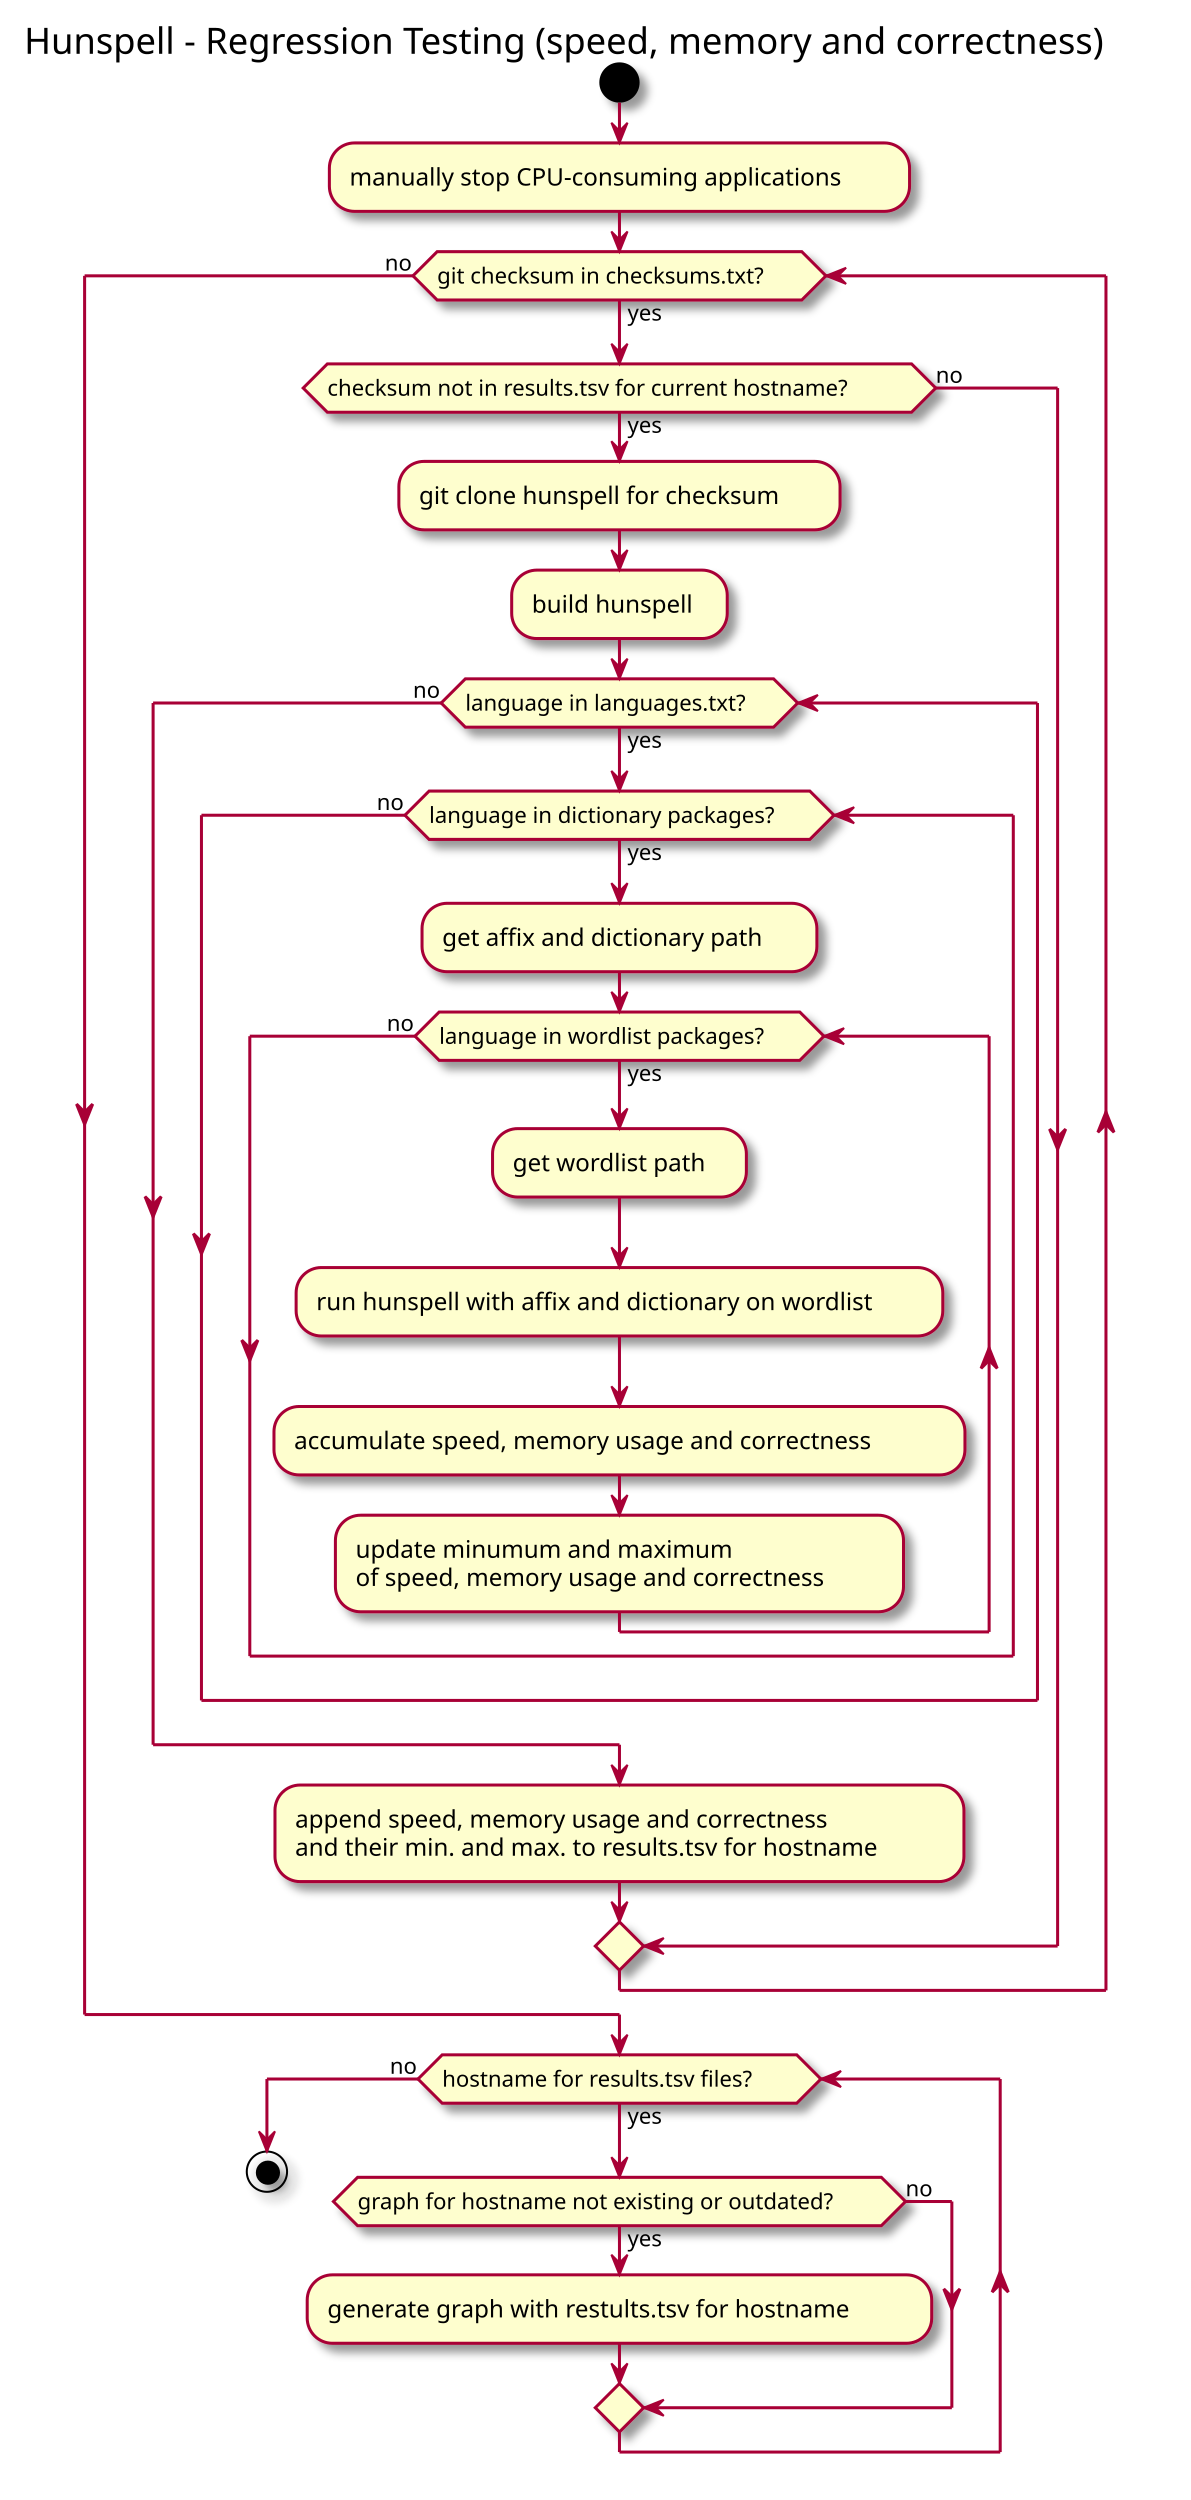
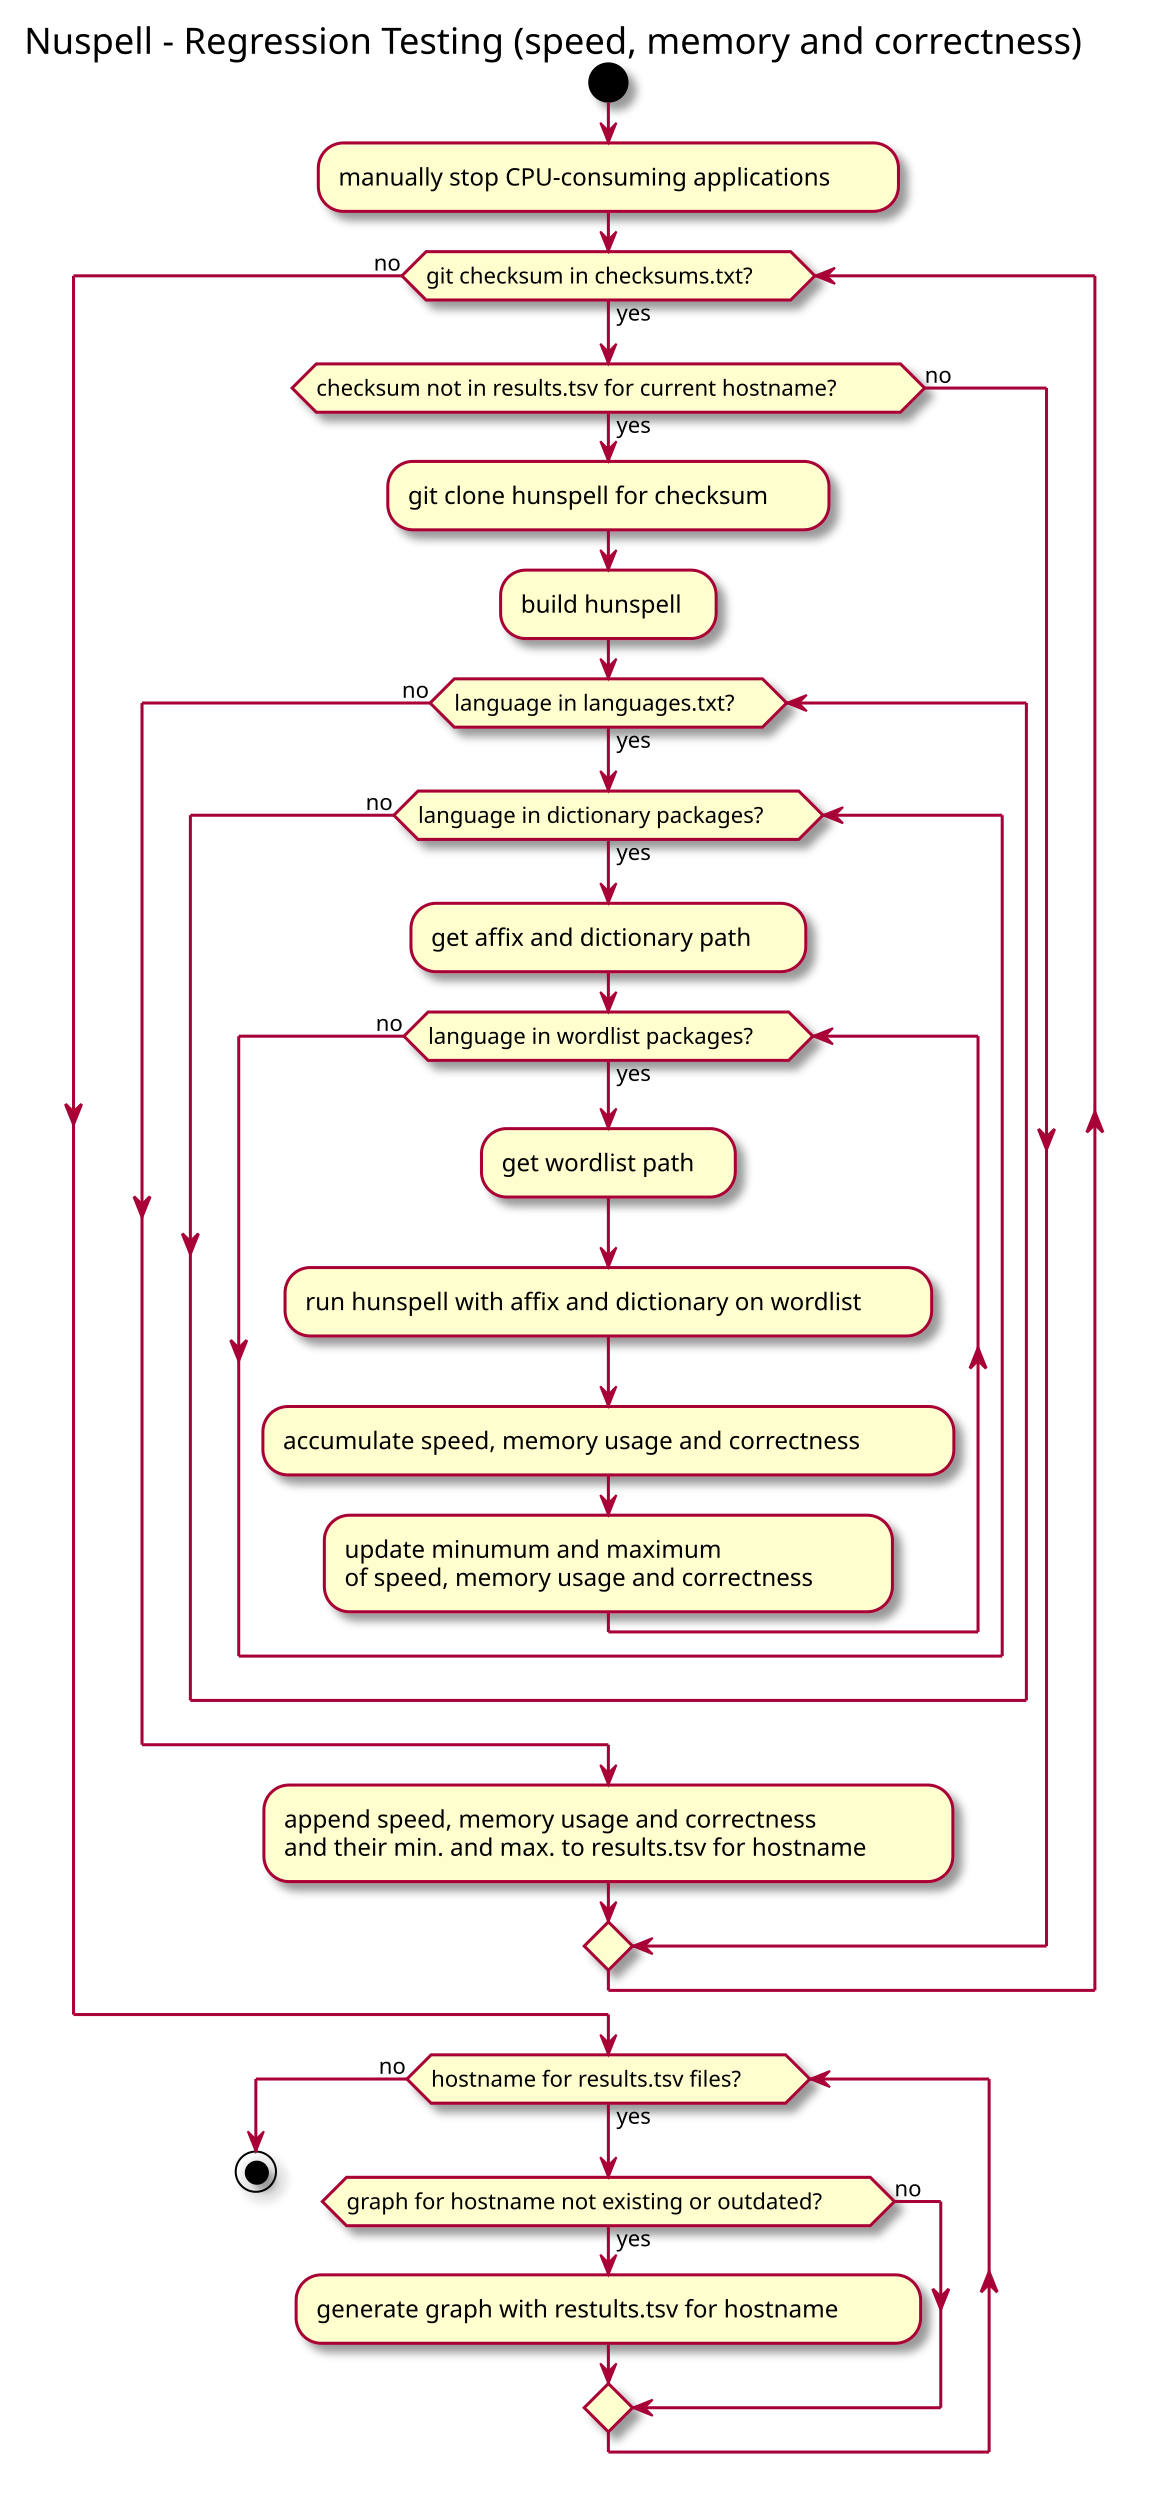
- <svg xmlns="http://www.w3.org/2000/svg" contentScriptType="application/ecmascript" contentStyleType="text/css" height="1241px" preserveAspectRatio="none" style="width:591px;height:1241px;" version="1.1" viewBox="0 0 591 1241" width="591px" zoomAndPan="magnify">
+ <svg xmlns="http://www.w3.org/2000/svg" contentScriptType="application/ecmascript" contentStyleType="text/css" height="1241px" preserveAspectRatio="none" style="width:580px;height:1241px;" version="1.1" viewBox="0 0 580 1241" width="580px" zoomAndPan="magnify">
  <defs>
-     <linearGradient id="gslpiegt6kmgr0" x1="0%" x2="100%" y1="50%" y2="50%">
+     <linearGradient id="g1pqq9ebrqvmwp0" x1="0%" x2="100%" y1="50%" y2="50%">
      <stop offset="0%" stop-color="#FFFFFF" />
      <stop offset="100%" stop-color="#FFFFFF" />
    </linearGradient>
-     <filter height="300%" id="fslpiegt6kmgr" width="300%" x="-1" y="-1">
+     <filter height="300%" id="f1pqq9ebrqvmwp" width="300%" x="-1" y="-1">
      <feGaussianBlur result="blurOut" stdDeviation="2.0" />
      <feColorMatrix in="blurOut" result="blurOut2" type="matrix" values="0 0 0 0 0 0 0 0 0 0 0 0 0 0 0 0 0 0 .4 0" />
      <feOffset dx="4.0" dy="4.0" in="blurOut2" result="blurOut3" />
      <feBlend in="SourceGraphic" in2="blurOut3" mode="normal" />
    </filter>
  </defs>
  <g>
-     <rect fill="url(#gslpiegt6kmgr0)" height="1241" style="stroke: none; stroke-width: 1.0;" width="591" x="0" y="0" />
-     <text fill="#000000" font-family="sans-serif" font-size="18" lengthAdjust="spacingAndGlyphs" textLength="567" x="12" y="26.708">Hunspell - Regression Testing (speed, memory and correctness)</text>
-     <ellipse cx="307.5" cy="40.953" fill="#000000" filter="url(#fslpiegt6kmgr)" rx="10" ry="10" style="stroke: none; stroke-width: 1.0;" />
-     <rect fill="#FEFECE" filter="url(#fslpiegt6kmgr)" height="33.969" rx="12.5" ry="12.5" style="stroke: #A80036; stroke-width: 1.5;" width="288" x="163.5" y="70.953" />
-     <text fill="#000000" font-family="sans-serif" font-size="12" lengthAdjust="spacingAndGlyphs" textLength="268" x="173.5" y="92.092">manually stop CPU-consuming applications</text>
-     <rect fill="#FEFECE" filter="url(#fslpiegt6kmgr)" height="33.969" rx="12.5" ry="12.5" style="stroke: #A80036; stroke-width: 1.5;" width="219" x="198" y="229.035" />
-     <text fill="#000000" font-family="sans-serif" font-size="12" lengthAdjust="spacingAndGlyphs" textLength="199" x="208" y="250.173">git clone hunspell for checksum</text>
-     <rect fill="#FEFECE" filter="url(#fslpiegt6kmgr)" height="33.969" rx="12.5" ry="12.5" style="stroke: #A80036; stroke-width: 1.5;" width="107" x="254" y="283.003" />
-     <text fill="#000000" font-family="sans-serif" font-size="12" lengthAdjust="spacingAndGlyphs" textLength="87" x="264" y="304.142">build hunspell</text>
-     <rect fill="#FEFECE" filter="url(#fslpiegt6kmgr)" height="33.969" rx="12.5" ry="12.5" style="stroke: #A80036; stroke-width: 1.5;" width="196" x="209.5" y="448.393" />
-     <text fill="#000000" font-family="sans-serif" font-size="12" lengthAdjust="spacingAndGlyphs" textLength="176" x="219.5" y="469.532">get affix and dictionary path</text>
-     <rect fill="#FEFECE" filter="url(#fslpiegt6kmgr)" height="33.969" rx="12.5" ry="12.5" style="stroke: #A80036; stroke-width: 1.5;" width="126" x="244.5" y="560.244" />
-     <text fill="#000000" font-family="sans-serif" font-size="12" lengthAdjust="spacingAndGlyphs" textLength="106" x="254.5" y="581.383">get wordlist path</text>
-     <rect fill="#FEFECE" filter="url(#fslpiegt6kmgr)" height="33.969" rx="12.5" ry="12.5" style="stroke: #A80036; stroke-width: 1.5;" width="321" x="147" y="629.213" />
-     <text fill="#000000" font-family="sans-serif" font-size="12" lengthAdjust="spacingAndGlyphs" textLength="301" x="157" y="650.352">run hunspell with affix and dictionary on wordlist</text>
-     <rect fill="#FEFECE" filter="url(#fslpiegt6kmgr)" height="33.969" rx="12.5" ry="12.5" style="stroke: #A80036; stroke-width: 1.5;" width="343" x="136" y="698.182" />
-     <text fill="#000000" font-family="sans-serif" font-size="12" lengthAdjust="spacingAndGlyphs" textLength="323" x="146" y="719.32">accumulate speed, memory usage and correctness</text>
-     <rect fill="#FEFECE" filter="url(#fslpiegt6kmgr)" height="47.938" rx="12.5" ry="12.5" style="stroke: #A80036; stroke-width: 1.5;" width="282" x="166.5" y="752.15" />
-     <text fill="#000000" font-family="sans-serif" font-size="12" lengthAdjust="spacingAndGlyphs" textLength="199" x="176.5" y="773.289">update minumum and maximum</text>
-     <text fill="#000000" font-family="sans-serif" font-size="12" lengthAdjust="spacingAndGlyphs" textLength="262" x="176.5" y="787.258">of speed, memory usage and correctness</text>
-     <polygon fill="#FEFECE" filter="url(#fslpiegt6kmgr)" points="218,502.362,397,502.362,409,514.362,397,526.362,218,526.362,206,514.362,218,502.362" style="stroke: #A80036; stroke-width: 1.5;" />
-     <text fill="#000000" font-family="sans-serif" font-size="11" lengthAdjust="spacingAndGlyphs" textLength="20" x="311.5" y="536.572">yes</text>
-     <text fill="#000000" font-family="sans-serif" font-size="11" lengthAdjust="spacingAndGlyphs" textLength="179" x="218" y="518.17">language in wordlist packages?</text>
-     <text fill="#000000" font-family="sans-serif" font-size="11" lengthAdjust="spacingAndGlyphs" textLength="14" x="192" y="511.768">no</text>
-     <polygon fill="#FEFECE" filter="url(#fslpiegt6kmgr)" points="213,392.683,402,392.683,414,404.683,402,416.683,213,416.683,201,404.683,213,392.683" style="stroke: #A80036; stroke-width: 1.5;" />
-     <text fill="#000000" font-family="sans-serif" font-size="11" lengthAdjust="spacingAndGlyphs" textLength="20" x="311.5" y="426.893">yes</text>
-     <text fill="#000000" font-family="sans-serif" font-size="11" lengthAdjust="spacingAndGlyphs" textLength="189" x="213" y="408.491">language in dictionary packages?</text>
-     <text fill="#000000" font-family="sans-serif" font-size="11" lengthAdjust="spacingAndGlyphs" textLength="14" x="187" y="402.088">no</text>
-     <polygon fill="#FEFECE" filter="url(#fslpiegt6kmgr)" points="231,336.972,384,336.972,396,348.972,384,360.972,231,360.972,219,348.972,231,336.972" style="stroke: #A80036; stroke-width: 1.5;" />
-     <text fill="#000000" font-family="sans-serif" font-size="11" lengthAdjust="spacingAndGlyphs" textLength="20" x="311.5" y="371.183">yes</text>
-     <text fill="#000000" font-family="sans-serif" font-size="11" lengthAdjust="spacingAndGlyphs" textLength="153" x="231" y="352.78">language in languages.txt?</text>
-     <text fill="#000000" font-family="sans-serif" font-size="11" lengthAdjust="spacingAndGlyphs" textLength="14" x="205" y="346.378">no</text>
-     <rect fill="#FEFECE" filter="url(#fslpiegt6kmgr)" height="47.938" rx="12.5" ry="12.5" style="stroke: #A80036; stroke-width: 1.5;" width="342" x="136.5" y="886.088" />
-     <text fill="#000000" font-family="sans-serif" font-size="12" lengthAdjust="spacingAndGlyphs" textLength="298" x="146.5" y="907.227">append speed, memory usage and correctness</text>
-     <text fill="#000000" font-family="sans-serif" font-size="12" lengthAdjust="spacingAndGlyphs" textLength="322" x="146.5" y="921.195">and their min. and max. to results.tsv for hostname</text>
-     <polygon fill="#FEFECE" filter="url(#fslpiegt6kmgr)" points="162.5,180.632,452.5,180.632,464.5,192.632,452.5,204.632,162.5,204.632,150.5,192.632,162.5,180.632" style="stroke: #A80036; stroke-width: 1.5;" />
-     <text fill="#000000" font-family="sans-serif" font-size="11" lengthAdjust="spacingAndGlyphs" textLength="20" x="311.5" y="214.843">yes</text>
-     <text fill="#000000" font-family="sans-serif" font-size="11" lengthAdjust="spacingAndGlyphs" textLength="290" x="162.5" y="196.44">checksum not in results.tsv for current hostname?</text>
-     <text fill="#000000" font-family="sans-serif" font-size="11" lengthAdjust="spacingAndGlyphs" textLength="14" x="464.5" y="190.038">no</text>
-     <polygon fill="#FEFECE" filter="url(#fslpiegt6kmgr)" points="307.5,954.025,319.5,966.025,307.5,978.025,295.5,966.025,307.5,954.025" style="stroke: #A80036; stroke-width: 1.5;" />
-     <polygon fill="#FEFECE" filter="url(#fslpiegt6kmgr)" points="217,124.922,398,124.922,410,136.922,398,148.922,217,148.922,205,136.922,217,124.922" style="stroke: #A80036; stroke-width: 1.5;" />
-     <text fill="#000000" font-family="sans-serif" font-size="11" lengthAdjust="spacingAndGlyphs" textLength="20" x="311.5" y="159.132">yes</text>
-     <text fill="#000000" font-family="sans-serif" font-size="11" lengthAdjust="spacingAndGlyphs" textLength="181" x="217" y="140.73">git checksum in checksums.txt?</text>
-     <text fill="#000000" font-family="sans-serif" font-size="11" lengthAdjust="spacingAndGlyphs" textLength="14" x="191" y="134.328">no</text>
-     <rect fill="#FEFECE" filter="url(#fslpiegt6kmgr)" height="33.969" rx="12.5" ry="12.5" style="stroke: #A80036; stroke-width: 1.5;" width="310" x="152.5" y="1129.232" />
-     <text fill="#000000" font-family="sans-serif" font-size="12" lengthAdjust="spacingAndGlyphs" textLength="290" x="162.5" y="1150.371">generate graph with restults.tsv for hostname</text>
-     <polygon fill="#FEFECE" filter="url(#fslpiegt6kmgr)" points="177.5,1080.83,437.5,1080.83,449.5,1092.83,437.5,1104.83,177.5,1104.83,165.5,1092.83,177.5,1080.83" style="stroke: #A80036; stroke-width: 1.5;" />
-     <text fill="#000000" font-family="sans-serif" font-size="11" lengthAdjust="spacingAndGlyphs" textLength="20" x="311.5" y="1115.041">yes</text>
-     <text fill="#000000" font-family="sans-serif" font-size="11" lengthAdjust="spacingAndGlyphs" textLength="260" x="177.5" y="1096.638">graph for hostname not existing or outdated?</text>
-     <text fill="#000000" font-family="sans-serif" font-size="11" lengthAdjust="spacingAndGlyphs" textLength="14" x="449.5" y="1090.236">no</text>
-     <polygon fill="#FEFECE" filter="url(#fslpiegt6kmgr)" points="307.5,1183.201,319.5,1195.201,307.5,1207.201,295.5,1195.201,307.5,1183.201" style="stroke: #A80036; stroke-width: 1.5;" />
-     <polygon fill="#FEFECE" filter="url(#fslpiegt6kmgr)" points="219.5,1020.025,395.5,1020.025,407.5,1032.025,395.5,1044.025,219.5,1044.025,207.5,1032.025,219.5,1020.025" style="stroke: #A80036; stroke-width: 1.5;" />
-     <text fill="#000000" font-family="sans-serif" font-size="11" lengthAdjust="spacingAndGlyphs" textLength="20" x="311.5" y="1054.236">yes</text>
-     <text fill="#000000" font-family="sans-serif" font-size="11" lengthAdjust="spacingAndGlyphs" textLength="176" x="219.5" y="1035.833">hostname for results.tsv files?</text>
-     <text fill="#000000" font-family="sans-serif" font-size="11" lengthAdjust="spacingAndGlyphs" textLength="14" x="193.5" y="1029.431">no</text>
-     <ellipse cx="132.5" cy="1078.025" fill="none" filter="url(#fslpiegt6kmgr)" rx="10" ry="10" style="stroke: #000000; stroke-width: 1.0;" />
-     <ellipse cx="133" cy="1078.525" fill="#000000" filter="url(#fslpiegt6kmgr)" rx="6" ry="6" style="stroke: none; stroke-width: 1.0;" />
-     <line style="stroke: #A80036; stroke-width: 1.5;" x1="307.5" x2="307.5" y1="50.953" y2="70.953" />
-     <polygon fill="#A80036" points="303.5,60.953,307.5,70.953,311.5,60.953,307.5,64.953" style="stroke: #A80036; stroke-width: 1.0;" />
-     <line style="stroke: #A80036; stroke-width: 1.5;" x1="307.5" x2="307.5" y1="263.003" y2="283.003" />
-     <polygon fill="#A80036" points="303.5,273.003,307.5,283.003,311.5,273.003,307.5,277.003" style="stroke: #A80036; stroke-width: 1.0;" />
-     <line style="stroke: #A80036; stroke-width: 1.5;" x1="307.5" x2="307.5" y1="594.213" y2="629.213" />
-     <polygon fill="#A80036" points="303.5,619.213,307.5,629.213,311.5,619.213,307.5,623.213" style="stroke: #A80036; stroke-width: 1.0;" />
-     <line style="stroke: #A80036; stroke-width: 1.5;" x1="307.5" x2="307.5" y1="663.182" y2="698.182" />
-     <polygon fill="#A80036" points="303.5,688.182,307.5,698.182,311.5,688.182,307.5,692.182" style="stroke: #A80036; stroke-width: 1.0;" />
-     <line style="stroke: #A80036; stroke-width: 1.5;" x1="307.5" x2="307.5" y1="732.15" y2="752.15" />
-     <polygon fill="#A80036" points="303.5,742.15,307.5,752.15,311.5,742.15,307.5,746.15" style="stroke: #A80036; stroke-width: 1.0;" />
-     <line style="stroke: #A80036; stroke-width: 1.5;" x1="307.5" x2="307.5" y1="526.362" y2="560.244" />
-     <polygon fill="#A80036" points="303.5,550.244,307.5,560.244,311.5,550.244,307.5,554.244" style="stroke: #A80036; stroke-width: 1.0;" />
-     <line style="stroke: #A80036; stroke-width: 1.5;" x1="307.5" x2="307.5" y1="800.088" y2="810.088" />
-     <line style="stroke: #A80036; stroke-width: 1.5;" x1="307.5" x2="491" y1="810.088" y2="810.088" />
-     <polygon fill="#A80036" points="487,679.264,491,669.264,495,679.264,491,675.264" style="stroke: #A80036; stroke-width: 1.5;" />
-     <line style="stroke: #A80036; stroke-width: 1.5;" x1="491" x2="491" y1="514.362" y2="810.088" />
-     <line style="stroke: #A80036; stroke-width: 1.5;" x1="491" x2="409" y1="514.362" y2="514.362" />
-     <polygon fill="#A80036" points="419,510.362,409,514.362,419,518.362,415,514.362" style="stroke: #A80036; stroke-width: 1.0;" />
-     <line style="stroke: #A80036; stroke-width: 1.5;" x1="206" x2="124" y1="514.362" y2="514.362" />
-     <polygon fill="#A80036" points="120,665.264,124,675.264,128,665.264,124,669.264" style="stroke: #A80036; stroke-width: 1.5;" />
-     <line style="stroke: #A80036; stroke-width: 1.5;" x1="124" x2="124" y1="514.362" y2="822.088" />
-     <line style="stroke: #A80036; stroke-width: 1.5;" x1="124" x2="503" y1="822.088" y2="822.088" />
-     <line style="stroke: #A80036; stroke-width: 1.5;" x1="503" x2="503" y1="404.683" y2="822.088" />
-     <line style="stroke: #A80036; stroke-width: 1.5;" x1="503" x2="414" y1="404.683" y2="404.683" />
-     <polygon fill="#A80036" points="424,400.683,414,404.683,424,408.683,420,404.683" style="stroke: #A80036; stroke-width: 1.0;" />
-     <line style="stroke: #A80036; stroke-width: 1.5;" x1="307.5" x2="307.5" y1="482.362" y2="502.362" />
-     <polygon fill="#A80036" points="303.5,492.362,307.5,502.362,311.5,492.362,307.5,496.362" style="stroke: #A80036; stroke-width: 1.0;" />
-     <line style="stroke: #A80036; stroke-width: 1.5;" x1="307.5" x2="307.5" y1="416.683" y2="448.393" />
-     <polygon fill="#A80036" points="303.5,438.393,307.5,448.393,311.5,438.393,307.5,442.393" style="stroke: #A80036; stroke-width: 1.0;" />
-     <line style="stroke: #A80036; stroke-width: 1.5;" x1="201" x2="100" y1="404.683" y2="404.683" />
-     <polygon fill="#A80036" points="96,612.377,100,622.377,104,612.377,100,616.377" style="stroke: #A80036; stroke-width: 1.5;" />
-     <line style="stroke: #A80036; stroke-width: 1.5;" x1="100" x2="100" y1="404.683" y2="844.088" />
-     <line style="stroke: #A80036; stroke-width: 1.5;" x1="100" x2="515" y1="844.088" y2="844.088" />
-     <line style="stroke: #A80036; stroke-width: 1.5;" x1="515" x2="515" y1="348.972" y2="844.088" />
-     <line style="stroke: #A80036; stroke-width: 1.5;" x1="515" x2="396" y1="348.972" y2="348.972" />
-     <polygon fill="#A80036" points="406,344.972,396,348.972,406,352.972,402,348.972" style="stroke: #A80036; stroke-width: 1.0;" />
-     <line style="stroke: #A80036; stroke-width: 1.5;" x1="307.5" x2="307.5" y1="360.972" y2="392.683" />
-     <polygon fill="#A80036" points="303.5,382.683,307.5,392.683,311.5,382.683,307.5,386.683" style="stroke: #A80036; stroke-width: 1.0;" />
-     <line style="stroke: #A80036; stroke-width: 1.5;" x1="219" x2="76" y1="348.972" y2="348.972" />
-     <polygon fill="#A80036" points="72,593.975,76,603.975,80,593.975,76,597.975" style="stroke: #A80036; stroke-width: 1.5;" />
-     <line style="stroke: #A80036; stroke-width: 1.5;" x1="76" x2="76" y1="348.972" y2="866.088" />
-     <line style="stroke: #A80036; stroke-width: 1.5;" x1="76" x2="307.5" y1="866.088" y2="866.088" />
-     <line style="stroke: #A80036; stroke-width: 1.5;" x1="307.5" x2="307.5" y1="866.088" y2="886.088" />
-     <polygon fill="#A80036" points="303.5,876.088,307.5,886.088,311.5,876.088,307.5,880.088" style="stroke: #A80036; stroke-width: 1.0;" />
-     <line style="stroke: #A80036; stroke-width: 1.5;" x1="307.5" x2="307.5" y1="316.972" y2="336.972" />
-     <polygon fill="#A80036" points="303.5,326.972,307.5,336.972,311.5,326.972,307.5,330.972" style="stroke: #A80036; stroke-width: 1.0;" />
-     <line style="stroke: #A80036; stroke-width: 1.5;" x1="307.5" x2="307.5" y1="204.632" y2="229.035" />
-     <polygon fill="#A80036" points="303.5,219.035,307.5,229.035,311.5,219.035,307.5,223.035" style="stroke: #A80036; stroke-width: 1.0;" />
-     <line style="stroke: #A80036; stroke-width: 1.5;" x1="464.5" x2="525" y1="192.632" y2="192.632" />
-     <polygon fill="#A80036" points="521,560.475,525,570.475,529,560.475,525,564.475" style="stroke: #A80036; stroke-width: 1.5;" />
-     <line style="stroke: #A80036; stroke-width: 1.5;" x1="525" x2="525" y1="192.632" y2="966.025" />
-     <line style="stroke: #A80036; stroke-width: 1.5;" x1="525" x2="319.5" y1="966.025" y2="966.025" />
-     <polygon fill="#A80036" points="329.5,962.025,319.5,966.025,329.5,970.025,325.5,966.025" style="stroke: #A80036; stroke-width: 1.0;" />
-     <line style="stroke: #A80036; stroke-width: 1.5;" x1="307.5" x2="307.5" y1="934.025" y2="954.025" />
-     <polygon fill="#A80036" points="303.5,944.025,307.5,954.025,311.5,944.025,307.5,948.025" style="stroke: #A80036; stroke-width: 1.0;" />
-     <line style="stroke: #A80036; stroke-width: 1.5;" x1="307.5" x2="307.5" y1="148.922" y2="180.632" />
-     <polygon fill="#A80036" points="303.5,170.632,307.5,180.632,311.5,170.632,307.5,174.632" style="stroke: #A80036; stroke-width: 1.0;" />
-     <line style="stroke: #A80036; stroke-width: 1.5;" x1="307.5" x2="307.5" y1="978.025" y2="988.025" />
-     <line style="stroke: #A80036; stroke-width: 1.5;" x1="307.5" x2="549" y1="988.025" y2="988.025" />
-     <polygon fill="#A80036" points="545,562.072,549,552.072,553,562.072,549,558.072" style="stroke: #A80036; stroke-width: 1.5;" />
-     <line style="stroke: #A80036; stroke-width: 1.5;" x1="549" x2="549" y1="136.922" y2="988.025" />
-     <line style="stroke: #A80036; stroke-width: 1.5;" x1="549" x2="410" y1="136.922" y2="136.922" />
-     <polygon fill="#A80036" points="420,132.922,410,136.922,420,140.922,416,136.922" style="stroke: #A80036; stroke-width: 1.0;" />
-     <line style="stroke: #A80036; stroke-width: 1.5;" x1="205" x2="42" y1="136.922" y2="136.922" />
-     <polygon fill="#A80036" points="38,548.072,42,558.072,46,548.072,42,552.072" style="stroke: #A80036; stroke-width: 1.5;" />
-     <line style="stroke: #A80036; stroke-width: 1.5;" x1="42" x2="42" y1="136.922" y2="1000.025" />
-     <line style="stroke: #A80036; stroke-width: 1.5;" x1="42" x2="307.5" y1="1000.025" y2="1000.025" />
-     <line style="stroke: #A80036; stroke-width: 1.5;" x1="307.5" x2="307.5" y1="1000.025" y2="1020.025" />
-     <polygon fill="#A80036" points="303.5,1010.025,307.5,1020.025,311.5,1010.025,307.5,1014.025" style="stroke: #A80036; stroke-width: 1.0;" />
-     <line style="stroke: #A80036; stroke-width: 1.5;" x1="307.5" x2="307.5" y1="104.922" y2="124.922" />
-     <polygon fill="#A80036" points="303.5,114.922,307.5,124.922,311.5,114.922,307.5,118.922" style="stroke: #A80036; stroke-width: 1.0;" />
-     <line style="stroke: #A80036; stroke-width: 1.5;" x1="307.5" x2="307.5" y1="1104.83" y2="1129.232" />
-     <polygon fill="#A80036" points="303.5,1119.232,307.5,1129.232,311.5,1119.232,307.5,1123.232" style="stroke: #A80036; stroke-width: 1.0;" />
-     <line style="stroke: #A80036; stroke-width: 1.5;" x1="449.5" x2="472.5" y1="1092.83" y2="1092.83" />
-     <polygon fill="#A80036" points="468.5,1136.217,472.5,1146.217,476.5,1136.217,472.5,1140.217" style="stroke: #A80036; stroke-width: 1.5;" />
-     <line style="stroke: #A80036; stroke-width: 1.5;" x1="472.5" x2="472.5" y1="1092.83" y2="1195.201" />
-     <line style="stroke: #A80036; stroke-width: 1.5;" x1="472.5" x2="319.5" y1="1195.201" y2="1195.201" />
-     <polygon fill="#A80036" points="329.5,1191.201,319.5,1195.201,329.5,1199.201,325.5,1195.201" style="stroke: #A80036; stroke-width: 1.0;" />
-     <line style="stroke: #A80036; stroke-width: 1.5;" x1="307.5" x2="307.5" y1="1163.201" y2="1183.201" />
-     <polygon fill="#A80036" points="303.5,1173.201,307.5,1183.201,311.5,1173.201,307.5,1177.201" style="stroke: #A80036; stroke-width: 1.0;" />
-     <line style="stroke: #A80036; stroke-width: 1.5;" x1="307.5" x2="307.5" y1="1044.025" y2="1080.83" />
-     <polygon fill="#A80036" points="303.5,1070.83,307.5,1080.83,311.5,1070.83,307.5,1074.83" style="stroke: #A80036; stroke-width: 1.0;" />
-     <line style="stroke: #A80036; stroke-width: 1.5;" x1="307.5" x2="307.5" y1="1207.201" y2="1217.201" />
-     <line style="stroke: #A80036; stroke-width: 1.5;" x1="307.5" x2="496.5" y1="1217.201" y2="1217.201" />
-     <polygon fill="#A80036" points="492.5,1137.814,496.5,1127.814,500.5,1137.814,496.5,1133.814" style="stroke: #A80036; stroke-width: 1.5;" />
-     <line style="stroke: #A80036; stroke-width: 1.5;" x1="496.5" x2="496.5" y1="1032.025" y2="1217.201" />
-     <line style="stroke: #A80036; stroke-width: 1.5;" x1="496.5" x2="407.5" y1="1032.025" y2="1032.025" />
-     <polygon fill="#A80036" points="417.5,1028.025,407.5,1032.025,417.5,1036.025,413.5,1032.025" style="stroke: #A80036; stroke-width: 1.0;" />
-     <line style="stroke: #A80036; stroke-width: 1.5;" x1="207.5" x2="132.5" y1="1032.025" y2="1032.025" />
-     <line style="stroke: #A80036; stroke-width: 1.5;" x1="132.5" x2="132.5" y1="1032.025" y2="1068.025" />
-     <polygon fill="#A80036" points="128.5,1058.025,132.5,1068.025,136.5,1058.025,132.5,1062.025" style="stroke: #A80036; stroke-width: 1.0;" />
+     <rect fill="url(#g1pqq9ebrqvmwp0)" height="1241" style="stroke: none; stroke-width: 1.0;" width="580" x="0" y="0" />
+     <text fill="#000000" font-family="sans-serif" font-size="18" lengthAdjust="spacingAndGlyphs" textLength="556" x="12" y="26.708">Nuspell - Regression Testing (speed, memory and correctness)</text>
+     <ellipse cx="302" cy="40.953" fill="#000000" filter="url(#f1pqq9ebrqvmwp)" rx="10" ry="10" style="stroke: none; stroke-width: 1.0;" />
+     <rect fill="#FEFECE" filter="url(#f1pqq9ebrqvmwp)" height="33.969" rx="12.5" ry="12.5" style="stroke: #A80036; stroke-width: 1.5;" width="288" x="158" y="70.953" />
+     <text fill="#000000" font-family="sans-serif" font-size="12" lengthAdjust="spacingAndGlyphs" textLength="268" x="168" y="92.092">manually stop CPU-consuming applications</text>
+     <rect fill="#FEFECE" filter="url(#f1pqq9ebrqvmwp)" height="33.969" rx="12.5" ry="12.5" style="stroke: #A80036; stroke-width: 1.5;" width="219" x="192.5" y="229.035" />
+     <text fill="#000000" font-family="sans-serif" font-size="12" lengthAdjust="spacingAndGlyphs" textLength="199" x="202.5" y="250.173">git clone hunspell for checksum</text>
+     <rect fill="#FEFECE" filter="url(#f1pqq9ebrqvmwp)" height="33.969" rx="12.5" ry="12.5" style="stroke: #A80036; stroke-width: 1.5;" width="107" x="248.5" y="283.003" />
+     <text fill="#000000" font-family="sans-serif" font-size="12" lengthAdjust="spacingAndGlyphs" textLength="87" x="258.5" y="304.142">build hunspell</text>
+     <rect fill="#FEFECE" filter="url(#f1pqq9ebrqvmwp)" height="33.969" rx="12.5" ry="12.5" style="stroke: #A80036; stroke-width: 1.5;" width="196" x="204" y="448.393" />
+     <text fill="#000000" font-family="sans-serif" font-size="12" lengthAdjust="spacingAndGlyphs" textLength="176" x="214" y="469.532">get affix and dictionary path</text>
+     <rect fill="#FEFECE" filter="url(#f1pqq9ebrqvmwp)" height="33.969" rx="12.5" ry="12.5" style="stroke: #A80036; stroke-width: 1.5;" width="126" x="239" y="560.244" />
+     <text fill="#000000" font-family="sans-serif" font-size="12" lengthAdjust="spacingAndGlyphs" textLength="106" x="249" y="581.383">get wordlist path</text>
+     <rect fill="#FEFECE" filter="url(#f1pqq9ebrqvmwp)" height="33.969" rx="12.5" ry="12.5" style="stroke: #A80036; stroke-width: 1.5;" width="321" x="141.5" y="629.213" />
+     <text fill="#000000" font-family="sans-serif" font-size="12" lengthAdjust="spacingAndGlyphs" textLength="301" x="151.5" y="650.352">run hunspell with affix and dictionary on wordlist</text>
+     <rect fill="#FEFECE" filter="url(#f1pqq9ebrqvmwp)" height="33.969" rx="12.5" ry="12.5" style="stroke: #A80036; stroke-width: 1.5;" width="343" x="130.5" y="698.182" />
+     <text fill="#000000" font-family="sans-serif" font-size="12" lengthAdjust="spacingAndGlyphs" textLength="323" x="140.5" y="719.32">accumulate speed, memory usage and correctness</text>
+     <rect fill="#FEFECE" filter="url(#f1pqq9ebrqvmwp)" height="47.938" rx="12.5" ry="12.5" style="stroke: #A80036; stroke-width: 1.5;" width="282" x="161" y="752.15" />
+     <text fill="#000000" font-family="sans-serif" font-size="12" lengthAdjust="spacingAndGlyphs" textLength="199" x="171" y="773.289">update minumum and maximum</text>
+     <text fill="#000000" font-family="sans-serif" font-size="12" lengthAdjust="spacingAndGlyphs" textLength="262" x="171" y="787.258">of speed, memory usage and correctness</text>
+     <polygon fill="#FEFECE" filter="url(#f1pqq9ebrqvmwp)" points="212.5,502.362,391.5,502.362,403.5,514.362,391.5,526.362,212.5,526.362,200.5,514.362,212.5,502.362" style="stroke: #A80036; stroke-width: 1.5;" />
+     <text fill="#000000" font-family="sans-serif" font-size="11" lengthAdjust="spacingAndGlyphs" textLength="20" x="306" y="536.572">yes</text>
+     <text fill="#000000" font-family="sans-serif" font-size="11" lengthAdjust="spacingAndGlyphs" textLength="179" x="212.5" y="518.17">language in wordlist packages?</text>
+     <text fill="#000000" font-family="sans-serif" font-size="11" lengthAdjust="spacingAndGlyphs" textLength="14" x="186.5" y="511.768">no</text>
+     <polygon fill="#FEFECE" filter="url(#f1pqq9ebrqvmwp)" points="207.5,392.683,396.5,392.683,408.5,404.683,396.5,416.683,207.5,416.683,195.5,404.683,207.5,392.683" style="stroke: #A80036; stroke-width: 1.5;" />
+     <text fill="#000000" font-family="sans-serif" font-size="11" lengthAdjust="spacingAndGlyphs" textLength="20" x="306" y="426.893">yes</text>
+     <text fill="#000000" font-family="sans-serif" font-size="11" lengthAdjust="spacingAndGlyphs" textLength="189" x="207.5" y="408.491">language in dictionary packages?</text>
+     <text fill="#000000" font-family="sans-serif" font-size="11" lengthAdjust="spacingAndGlyphs" textLength="14" x="181.5" y="402.088">no</text>
+     <polygon fill="#FEFECE" filter="url(#f1pqq9ebrqvmwp)" points="225.5,336.972,378.5,336.972,390.5,348.972,378.5,360.972,225.5,360.972,213.5,348.972,225.5,336.972" style="stroke: #A80036; stroke-width: 1.5;" />
+     <text fill="#000000" font-family="sans-serif" font-size="11" lengthAdjust="spacingAndGlyphs" textLength="20" x="306" y="371.183">yes</text>
+     <text fill="#000000" font-family="sans-serif" font-size="11" lengthAdjust="spacingAndGlyphs" textLength="153" x="225.5" y="352.78">language in languages.txt?</text>
+     <text fill="#000000" font-family="sans-serif" font-size="11" lengthAdjust="spacingAndGlyphs" textLength="14" x="199.5" y="346.378">no</text>
+     <rect fill="#FEFECE" filter="url(#f1pqq9ebrqvmwp)" height="47.938" rx="12.5" ry="12.5" style="stroke: #A80036; stroke-width: 1.5;" width="342" x="131" y="886.088" />
+     <text fill="#000000" font-family="sans-serif" font-size="12" lengthAdjust="spacingAndGlyphs" textLength="298" x="141" y="907.227">append speed, memory usage and correctness</text>
+     <text fill="#000000" font-family="sans-serif" font-size="12" lengthAdjust="spacingAndGlyphs" textLength="322" x="141" y="921.195">and their min. and max. to results.tsv for hostname</text>
+     <polygon fill="#FEFECE" filter="url(#f1pqq9ebrqvmwp)" points="157,180.632,447,180.632,459,192.632,447,204.632,157,204.632,145,192.632,157,180.632" style="stroke: #A80036; stroke-width: 1.5;" />
+     <text fill="#000000" font-family="sans-serif" font-size="11" lengthAdjust="spacingAndGlyphs" textLength="20" x="306" y="214.843">yes</text>
+     <text fill="#000000" font-family="sans-serif" font-size="11" lengthAdjust="spacingAndGlyphs" textLength="290" x="157" y="196.44">checksum not in results.tsv for current hostname?</text>
+     <text fill="#000000" font-family="sans-serif" font-size="11" lengthAdjust="spacingAndGlyphs" textLength="14" x="459" y="190.038">no</text>
+     <polygon fill="#FEFECE" filter="url(#f1pqq9ebrqvmwp)" points="302,954.025,314,966.025,302,978.025,290,966.025,302,954.025" style="stroke: #A80036; stroke-width: 1.5;" />
+     <polygon fill="#FEFECE" filter="url(#f1pqq9ebrqvmwp)" points="211.5,124.922,392.5,124.922,404.5,136.922,392.5,148.922,211.5,148.922,199.5,136.922,211.5,124.922" style="stroke: #A80036; stroke-width: 1.5;" />
+     <text fill="#000000" font-family="sans-serif" font-size="11" lengthAdjust="spacingAndGlyphs" textLength="20" x="306" y="159.132">yes</text>
+     <text fill="#000000" font-family="sans-serif" font-size="11" lengthAdjust="spacingAndGlyphs" textLength="181" x="211.5" y="140.73">git checksum in checksums.txt?</text>
+     <text fill="#000000" font-family="sans-serif" font-size="11" lengthAdjust="spacingAndGlyphs" textLength="14" x="185.5" y="134.328">no</text>
+     <rect fill="#FEFECE" filter="url(#f1pqq9ebrqvmwp)" height="33.969" rx="12.5" ry="12.5" style="stroke: #A80036; stroke-width: 1.5;" width="310" x="147" y="1129.232" />
+     <text fill="#000000" font-family="sans-serif" font-size="12" lengthAdjust="spacingAndGlyphs" textLength="290" x="157" y="1150.371">generate graph with restults.tsv for hostname</text>
+     <polygon fill="#FEFECE" filter="url(#f1pqq9ebrqvmwp)" points="172,1080.83,432,1080.83,444,1092.83,432,1104.83,172,1104.83,160,1092.83,172,1080.83" style="stroke: #A80036; stroke-width: 1.5;" />
+     <text fill="#000000" font-family="sans-serif" font-size="11" lengthAdjust="spacingAndGlyphs" textLength="20" x="306" y="1115.041">yes</text>
+     <text fill="#000000" font-family="sans-serif" font-size="11" lengthAdjust="spacingAndGlyphs" textLength="260" x="172" y="1096.638">graph for hostname not existing or outdated?</text>
+     <text fill="#000000" font-family="sans-serif" font-size="11" lengthAdjust="spacingAndGlyphs" textLength="14" x="444" y="1090.236">no</text>
+     <polygon fill="#FEFECE" filter="url(#f1pqq9ebrqvmwp)" points="302,1183.201,314,1195.201,302,1207.201,290,1195.201,302,1183.201" style="stroke: #A80036; stroke-width: 1.5;" />
+     <polygon fill="#FEFECE" filter="url(#f1pqq9ebrqvmwp)" points="214,1020.025,390,1020.025,402,1032.025,390,1044.025,214,1044.025,202,1032.025,214,1020.025" style="stroke: #A80036; stroke-width: 1.5;" />
+     <text fill="#000000" font-family="sans-serif" font-size="11" lengthAdjust="spacingAndGlyphs" textLength="20" x="306" y="1054.236">yes</text>
+     <text fill="#000000" font-family="sans-serif" font-size="11" lengthAdjust="spacingAndGlyphs" textLength="176" x="214" y="1035.833">hostname for results.tsv files?</text>
+     <text fill="#000000" font-family="sans-serif" font-size="11" lengthAdjust="spacingAndGlyphs" textLength="14" x="188" y="1029.431">no</text>
+     <ellipse cx="127" cy="1078.025" fill="none" filter="url(#f1pqq9ebrqvmwp)" rx="10" ry="10" style="stroke: #000000; stroke-width: 1.0;" />
+     <ellipse cx="127.5" cy="1078.525" fill="#000000" filter="url(#f1pqq9ebrqvmwp)" rx="6" ry="6" style="stroke: none; stroke-width: 1.0;" />
+     <line style="stroke: #A80036; stroke-width: 1.5;" x1="302" x2="302" y1="50.953" y2="70.953" />
+     <polygon fill="#A80036" points="298,60.953,302,70.953,306,60.953,302,64.953" style="stroke: #A80036; stroke-width: 1.0;" />
+     <line style="stroke: #A80036; stroke-width: 1.5;" x1="302" x2="302" y1="263.003" y2="283.003" />
+     <polygon fill="#A80036" points="298,273.003,302,283.003,306,273.003,302,277.003" style="stroke: #A80036; stroke-width: 1.0;" />
+     <line style="stroke: #A80036; stroke-width: 1.5;" x1="302" x2="302" y1="594.213" y2="629.213" />
+     <polygon fill="#A80036" points="298,619.213,302,629.213,306,619.213,302,623.213" style="stroke: #A80036; stroke-width: 1.0;" />
+     <line style="stroke: #A80036; stroke-width: 1.5;" x1="302" x2="302" y1="663.182" y2="698.182" />
+     <polygon fill="#A80036" points="298,688.182,302,698.182,306,688.182,302,692.182" style="stroke: #A80036; stroke-width: 1.0;" />
+     <line style="stroke: #A80036; stroke-width: 1.5;" x1="302" x2="302" y1="732.15" y2="752.15" />
+     <polygon fill="#A80036" points="298,742.15,302,752.15,306,742.15,302,746.15" style="stroke: #A80036; stroke-width: 1.0;" />
+     <line style="stroke: #A80036; stroke-width: 1.5;" x1="302" x2="302" y1="526.362" y2="560.244" />
+     <polygon fill="#A80036" points="298,550.244,302,560.244,306,550.244,302,554.244" style="stroke: #A80036; stroke-width: 1.0;" />
+     <line style="stroke: #A80036; stroke-width: 1.5;" x1="302" x2="302" y1="800.088" y2="810.088" />
+     <line style="stroke: #A80036; stroke-width: 1.5;" x1="302" x2="485.5" y1="810.088" y2="810.088" />
+     <polygon fill="#A80036" points="481.5,679.264,485.5,669.264,489.5,679.264,485.5,675.264" style="stroke: #A80036; stroke-width: 1.5;" />
+     <line style="stroke: #A80036; stroke-width: 1.5;" x1="485.5" x2="485.5" y1="514.362" y2="810.088" />
+     <line style="stroke: #A80036; stroke-width: 1.5;" x1="485.5" x2="403.5" y1="514.362" y2="514.362" />
+     <polygon fill="#A80036" points="413.5,510.362,403.5,514.362,413.5,518.362,409.5,514.362" style="stroke: #A80036; stroke-width: 1.0;" />
+     <line style="stroke: #A80036; stroke-width: 1.5;" x1="200.5" x2="118.5" y1="514.362" y2="514.362" />
+     <polygon fill="#A80036" points="114.5,665.264,118.5,675.264,122.5,665.264,118.5,669.264" style="stroke: #A80036; stroke-width: 1.5;" />
+     <line style="stroke: #A80036; stroke-width: 1.5;" x1="118.5" x2="118.5" y1="514.362" y2="822.088" />
+     <line style="stroke: #A80036; stroke-width: 1.5;" x1="118.5" x2="497.5" y1="822.088" y2="822.088" />
+     <line style="stroke: #A80036; stroke-width: 1.5;" x1="497.5" x2="497.5" y1="404.683" y2="822.088" />
+     <line style="stroke: #A80036; stroke-width: 1.5;" x1="497.5" x2="408.5" y1="404.683" y2="404.683" />
+     <polygon fill="#A80036" points="418.5,400.683,408.5,404.683,418.5,408.683,414.5,404.683" style="stroke: #A80036; stroke-width: 1.0;" />
+     <line style="stroke: #A80036; stroke-width: 1.5;" x1="302" x2="302" y1="482.362" y2="502.362" />
+     <polygon fill="#A80036" points="298,492.362,302,502.362,306,492.362,302,496.362" style="stroke: #A80036; stroke-width: 1.0;" />
+     <line style="stroke: #A80036; stroke-width: 1.5;" x1="302" x2="302" y1="416.683" y2="448.393" />
+     <polygon fill="#A80036" points="298,438.393,302,448.393,306,438.393,302,442.393" style="stroke: #A80036; stroke-width: 1.0;" />
+     <line style="stroke: #A80036; stroke-width: 1.5;" x1="195.5" x2="94.5" y1="404.683" y2="404.683" />
+     <polygon fill="#A80036" points="90.5,612.377,94.5,622.377,98.5,612.377,94.5,616.377" style="stroke: #A80036; stroke-width: 1.5;" />
+     <line style="stroke: #A80036; stroke-width: 1.5;" x1="94.5" x2="94.5" y1="404.683" y2="844.088" />
+     <line style="stroke: #A80036; stroke-width: 1.5;" x1="94.5" x2="509.5" y1="844.088" y2="844.088" />
+     <line style="stroke: #A80036; stroke-width: 1.5;" x1="509.5" x2="509.5" y1="348.972" y2="844.088" />
+     <line style="stroke: #A80036; stroke-width: 1.5;" x1="509.5" x2="390.5" y1="348.972" y2="348.972" />
+     <polygon fill="#A80036" points="400.5,344.972,390.5,348.972,400.5,352.972,396.5,348.972" style="stroke: #A80036; stroke-width: 1.0;" />
+     <line style="stroke: #A80036; stroke-width: 1.5;" x1="302" x2="302" y1="360.972" y2="392.683" />
+     <polygon fill="#A80036" points="298,382.683,302,392.683,306,382.683,302,386.683" style="stroke: #A80036; stroke-width: 1.0;" />
+     <line style="stroke: #A80036; stroke-width: 1.5;" x1="213.5" x2="70.5" y1="348.972" y2="348.972" />
+     <polygon fill="#A80036" points="66.5,593.975,70.5,603.975,74.5,593.975,70.5,597.975" style="stroke: #A80036; stroke-width: 1.5;" />
+     <line style="stroke: #A80036; stroke-width: 1.5;" x1="70.5" x2="70.5" y1="348.972" y2="866.088" />
+     <line style="stroke: #A80036; stroke-width: 1.5;" x1="70.5" x2="302" y1="866.088" y2="866.088" />
+     <line style="stroke: #A80036; stroke-width: 1.5;" x1="302" x2="302" y1="866.088" y2="886.088" />
+     <polygon fill="#A80036" points="298,876.088,302,886.088,306,876.088,302,880.088" style="stroke: #A80036; stroke-width: 1.0;" />
+     <line style="stroke: #A80036; stroke-width: 1.5;" x1="302" x2="302" y1="316.972" y2="336.972" />
+     <polygon fill="#A80036" points="298,326.972,302,336.972,306,326.972,302,330.972" style="stroke: #A80036; stroke-width: 1.0;" />
+     <line style="stroke: #A80036; stroke-width: 1.5;" x1="302" x2="302" y1="204.632" y2="229.035" />
+     <polygon fill="#A80036" points="298,219.035,302,229.035,306,219.035,302,223.035" style="stroke: #A80036; stroke-width: 1.0;" />
+     <line style="stroke: #A80036; stroke-width: 1.5;" x1="459" x2="519.5" y1="192.632" y2="192.632" />
+     <polygon fill="#A80036" points="515.5,560.475,519.5,570.475,523.5,560.475,519.5,564.475" style="stroke: #A80036; stroke-width: 1.5;" />
+     <line style="stroke: #A80036; stroke-width: 1.5;" x1="519.5" x2="519.5" y1="192.632" y2="966.025" />
+     <line style="stroke: #A80036; stroke-width: 1.5;" x1="519.5" x2="314" y1="966.025" y2="966.025" />
+     <polygon fill="#A80036" points="324,962.025,314,966.025,324,970.025,320,966.025" style="stroke: #A80036; stroke-width: 1.0;" />
+     <line style="stroke: #A80036; stroke-width: 1.5;" x1="302" x2="302" y1="934.025" y2="954.025" />
+     <polygon fill="#A80036" points="298,944.025,302,954.025,306,944.025,302,948.025" style="stroke: #A80036; stroke-width: 1.0;" />
+     <line style="stroke: #A80036; stroke-width: 1.5;" x1="302" x2="302" y1="148.922" y2="180.632" />
+     <polygon fill="#A80036" points="298,170.632,302,180.632,306,170.632,302,174.632" style="stroke: #A80036; stroke-width: 1.0;" />
+     <line style="stroke: #A80036; stroke-width: 1.5;" x1="302" x2="302" y1="978.025" y2="988.025" />
+     <line style="stroke: #A80036; stroke-width: 1.5;" x1="302" x2="543.5" y1="988.025" y2="988.025" />
+     <polygon fill="#A80036" points="539.5,562.072,543.5,552.072,547.5,562.072,543.5,558.072" style="stroke: #A80036; stroke-width: 1.5;" />
+     <line style="stroke: #A80036; stroke-width: 1.5;" x1="543.5" x2="543.5" y1="136.922" y2="988.025" />
+     <line style="stroke: #A80036; stroke-width: 1.5;" x1="543.5" x2="404.5" y1="136.922" y2="136.922" />
+     <polygon fill="#A80036" points="414.5,132.922,404.5,136.922,414.5,140.922,410.5,136.922" style="stroke: #A80036; stroke-width: 1.0;" />
+     <line style="stroke: #A80036; stroke-width: 1.5;" x1="199.5" x2="36.5" y1="136.922" y2="136.922" />
+     <polygon fill="#A80036" points="32.5,548.072,36.5,558.072,40.5,548.072,36.5,552.072" style="stroke: #A80036; stroke-width: 1.5;" />
+     <line style="stroke: #A80036; stroke-width: 1.5;" x1="36.5" x2="36.5" y1="136.922" y2="1000.025" />
+     <line style="stroke: #A80036; stroke-width: 1.5;" x1="36.5" x2="302" y1="1000.025" y2="1000.025" />
+     <line style="stroke: #A80036; stroke-width: 1.5;" x1="302" x2="302" y1="1000.025" y2="1020.025" />
+     <polygon fill="#A80036" points="298,1010.025,302,1020.025,306,1010.025,302,1014.025" style="stroke: #A80036; stroke-width: 1.0;" />
+     <line style="stroke: #A80036; stroke-width: 1.5;" x1="302" x2="302" y1="104.922" y2="124.922" />
+     <polygon fill="#A80036" points="298,114.922,302,124.922,306,114.922,302,118.922" style="stroke: #A80036; stroke-width: 1.0;" />
+     <line style="stroke: #A80036; stroke-width: 1.5;" x1="302" x2="302" y1="1104.83" y2="1129.232" />
+     <polygon fill="#A80036" points="298,1119.232,302,1129.232,306,1119.232,302,1123.232" style="stroke: #A80036; stroke-width: 1.0;" />
+     <line style="stroke: #A80036; stroke-width: 1.5;" x1="444" x2="467" y1="1092.83" y2="1092.83" />
+     <polygon fill="#A80036" points="463,1136.217,467,1146.217,471,1136.217,467,1140.217" style="stroke: #A80036; stroke-width: 1.5;" />
+     <line style="stroke: #A80036; stroke-width: 1.5;" x1="467" x2="467" y1="1092.83" y2="1195.201" />
+     <line style="stroke: #A80036; stroke-width: 1.5;" x1="467" x2="314" y1="1195.201" y2="1195.201" />
+     <polygon fill="#A80036" points="324,1191.201,314,1195.201,324,1199.201,320,1195.201" style="stroke: #A80036; stroke-width: 1.0;" />
+     <line style="stroke: #A80036; stroke-width: 1.5;" x1="302" x2="302" y1="1163.201" y2="1183.201" />
+     <polygon fill="#A80036" points="298,1173.201,302,1183.201,306,1173.201,302,1177.201" style="stroke: #A80036; stroke-width: 1.0;" />
+     <line style="stroke: #A80036; stroke-width: 1.5;" x1="302" x2="302" y1="1044.025" y2="1080.83" />
+     <polygon fill="#A80036" points="298,1070.83,302,1080.83,306,1070.83,302,1074.83" style="stroke: #A80036; stroke-width: 1.0;" />
+     <line style="stroke: #A80036; stroke-width: 1.5;" x1="302" x2="302" y1="1207.201" y2="1217.201" />
+     <line style="stroke: #A80036; stroke-width: 1.5;" x1="302" x2="491" y1="1217.201" y2="1217.201" />
+     <polygon fill="#A80036" points="487,1137.814,491,1127.814,495,1137.814,491,1133.814" style="stroke: #A80036; stroke-width: 1.5;" />
+     <line style="stroke: #A80036; stroke-width: 1.5;" x1="491" x2="491" y1="1032.025" y2="1217.201" />
+     <line style="stroke: #A80036; stroke-width: 1.5;" x1="491" x2="402" y1="1032.025" y2="1032.025" />
+     <polygon fill="#A80036" points="412,1028.025,402,1032.025,412,1036.025,408,1032.025" style="stroke: #A80036; stroke-width: 1.0;" />
+     <line style="stroke: #A80036; stroke-width: 1.5;" x1="202" x2="127" y1="1032.025" y2="1032.025" />
+     <line style="stroke: #A80036; stroke-width: 1.5;" x1="127" x2="127" y1="1032.025" y2="1068.025" />
+     <polygon fill="#A80036" points="123,1058.025,127,1068.025,131,1058.025,127,1062.025" style="stroke: #A80036; stroke-width: 1.0;" />
  </g>
</svg>
